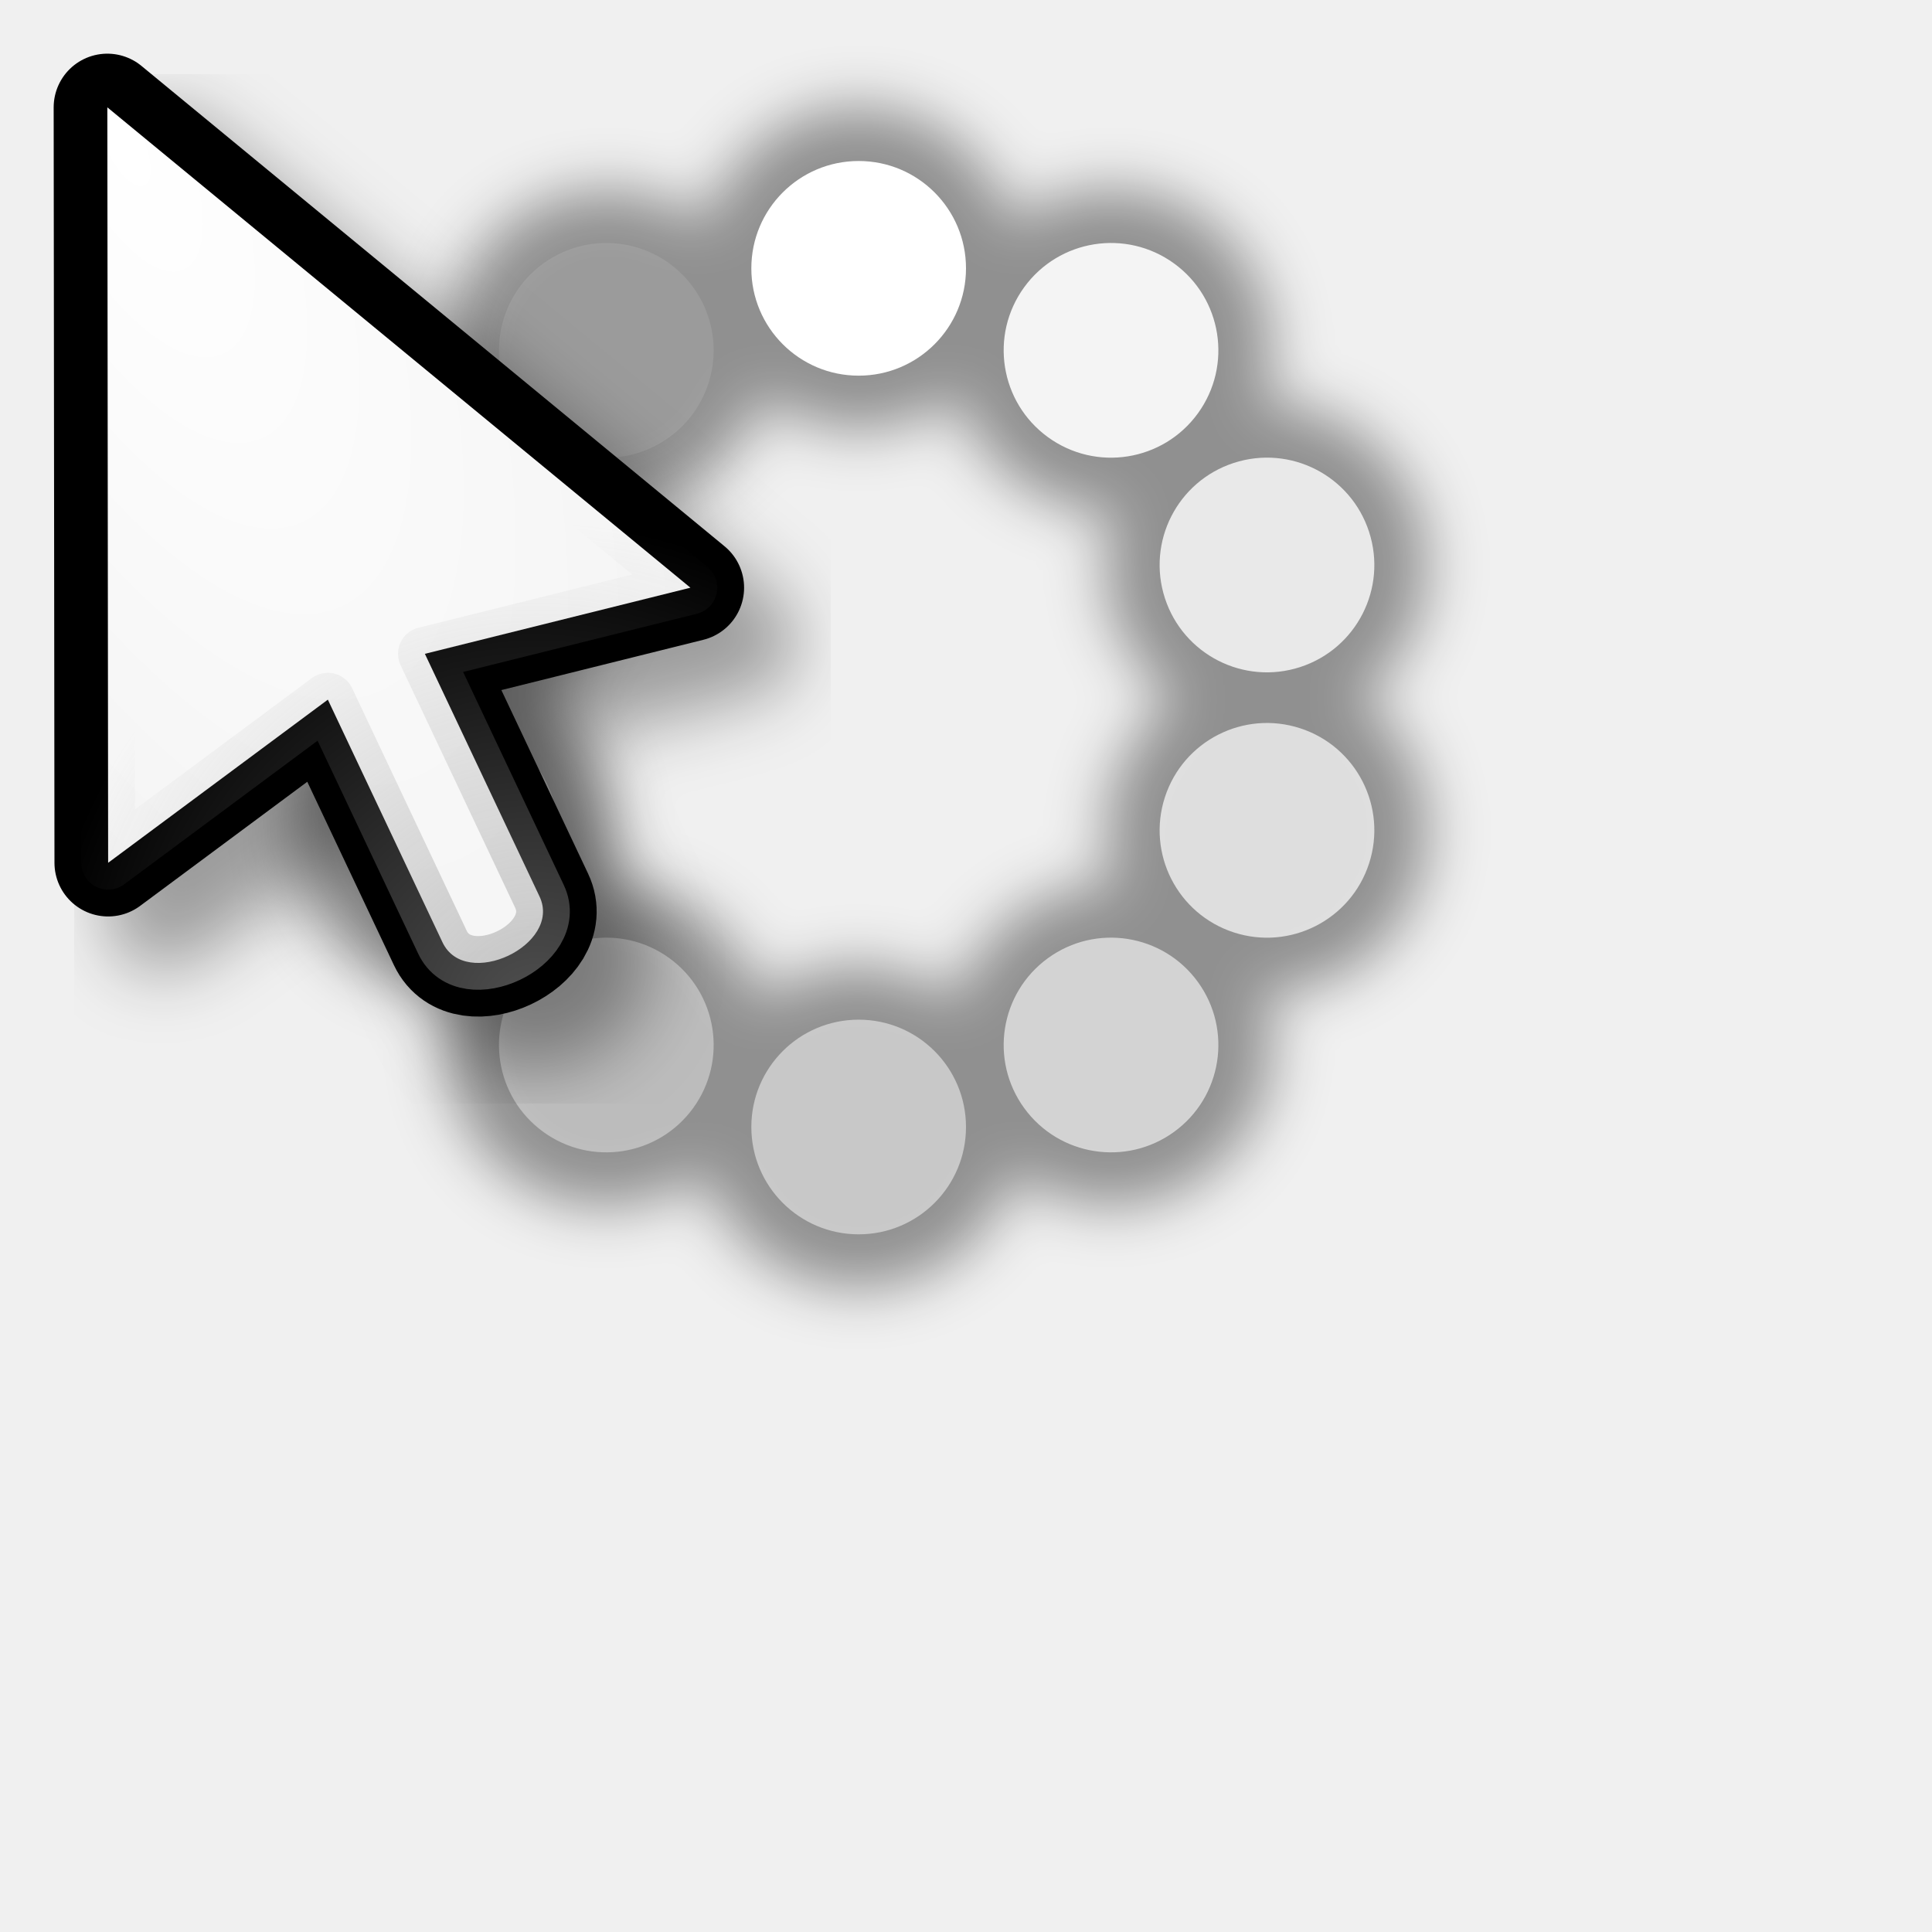
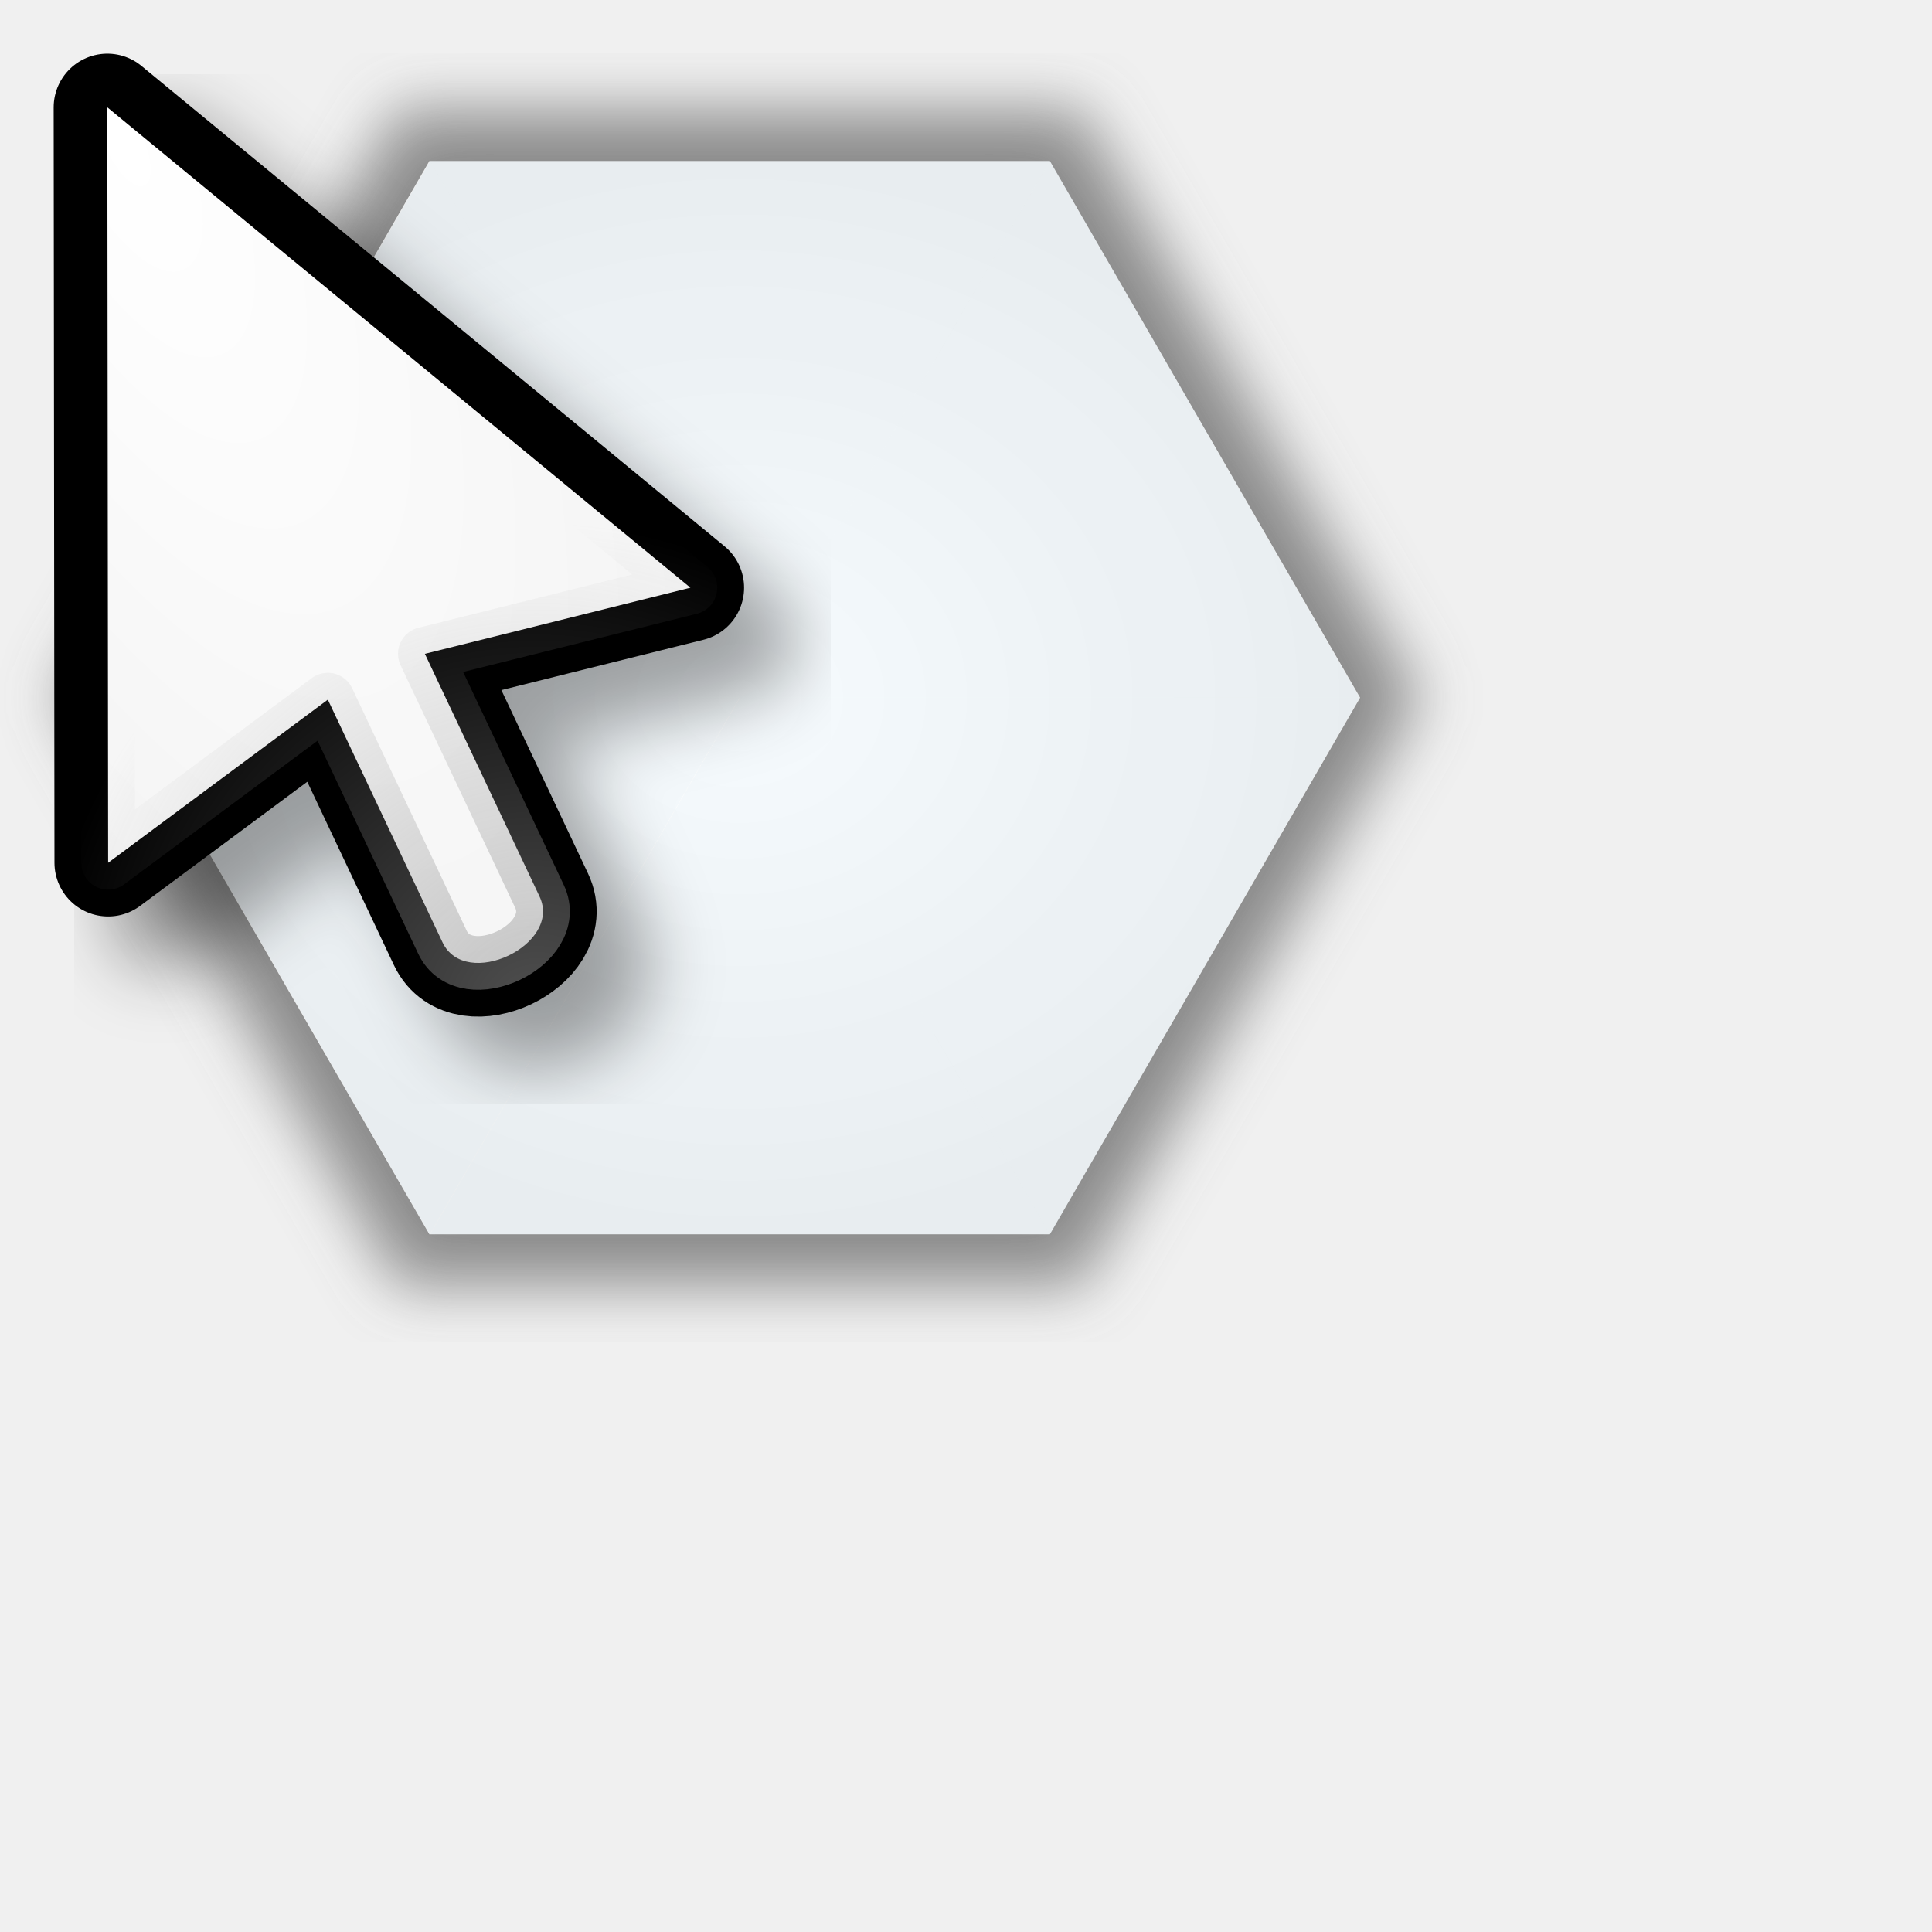
<svg xmlns="http://www.w3.org/2000/svg" xmlns:xlink="http://www.w3.org/1999/xlink" version="1.0" width="36" height="36" id="svg3315">
  <defs id="defs3317">
+     <linearGradient id="linearGradient27505">
+       <stop style="stop-color:#ffffff;stop-opacity:1;" offset="0" id="stop27507" />
+       <stop style="stop-color:#f0f0f0;stop-opacity:1;" offset="1" id="stop27509" />
+     </linearGradient>
    <linearGradient id="linearGradient8348">
      <stop style="stop-color:#ccdcdc;stop-opacity:0;" offset="0" id="stop8350" />
      <stop id="stop8358" offset="0.625" style="stop-color:#ffffff;stop-opacity:1;" />
      <stop id="stop8356" offset="0.781" style="stop-color:#ffffff;stop-opacity:0.196;" />
      <stop style="stop-color:#ffffff;stop-opacity:1;" offset="1" id="stop8352" />
    </linearGradient>
    <linearGradient id="linearGradient4818">
      <stop style="stop-color:#ff6700;stop-opacity:1;" offset="0" id="stop4820" />
      <stop style="stop-color:#69b6ff;stop-opacity:0;" offset="1" id="stop4822" />
    </linearGradient>
    <linearGradient id="linearGradient3815">
      <stop style="stop-color:#0000ff;stop-opacity:1;" offset="0" id="stop3817" />
      <stop style="stop-color:#0000ff;stop-opacity:0;" offset="1" id="stop3819" />
    </linearGradient>
    <linearGradient id="linearGradient3801">
      <stop style="stop-color:#00ff00;stop-opacity:1;" offset="0" id="stop3803" />
      <stop style="stop-color:#00ff00;stop-opacity:0;" offset="1" id="stop3805" />
    </linearGradient>
    <linearGradient id="linearGradient3787">
      <stop style="stop-color:#00ff00;stop-opacity:1;" offset="0" id="stop3789" />
      <stop style="stop-color:#ff0000;stop-opacity:0;" offset="1" id="stop3791" />
    </linearGradient>
    <linearGradient id="linearGradient3779">
      <stop style="stop-color:#000000;stop-opacity:1;" offset="0" id="stop3781" />
      <stop style="stop-color:#323232;stop-opacity:1;" offset="1" id="stop3783" />
    </linearGradient>
    <linearGradient id="linearGradient3772">
      <stop style="stop-color:#323232;stop-opacity:1;" offset="0" id="stop3774" />
      <stop style="stop-color:#000000;stop-opacity:1;" offset="1" id="stop3776" />
    </linearGradient>
    <radialGradient xlink:href="#linearGradient3772" id="radialGradient3778" cx="1.366" cy="0.773" fx="1.366" fy="0.773" r="4.674" gradientUnits="userSpaceOnUse" />
    <linearGradient xlink:href="#linearGradient3779" id="linearGradient3785" x1="22" y1="22" x2="3" y2="3" gradientUnits="userSpaceOnUse" />
    <filter id="filter3982" color-interpolation-filters="sRGB">
      <feGaussianBlur stdDeviation="0.54" id="feGaussianBlur3984" />
    </filter>
-     <radialGradient xlink:href="#linearGradient4458-7-3-61" id="radialGradient3300" gradientUnits="userSpaceOnUse" gradientTransform="matrix(-0.9076119,0.4198102,-1.270628,-2.747044,81.32816,53.96794)" cx="46.2" cy="27.07" fx="46.2" fy="27.07" r="4.13" />
-     <linearGradient id="linearGradient4458-7-3-61">
-       <stop style="stop-color:#323232;stop-opacity:1;" offset="0" id="stop4460-0-1-94" />
-       <stop style="stop-color:#000000;stop-opacity:1;" offset="1" id="stop4462-7-4-6" />
-     </linearGradient>
-     <radialGradient xlink:href="#linearGradient4846-9-9-34" id="radialGradient3297" gradientUnits="userSpaceOnUse" gradientTransform="matrix(0.8377957,-0.3875172,0.6297153,1.361418,-32.42861,-2.762413)" cx="36" cy="23.375" fx="36" fy="23.375" r="6.5" />
-     <linearGradient id="linearGradient4846-9-9-34">
-       <stop style="stop-color:#999999;stop-opacity:0.196;" offset="0" id="stop4848-4-9-7" />
-       <stop id="stop4854-7-0-5" offset="0.5" style="stop-color:#999999;stop-opacity:0;" />
-       <stop style="stop-color:#999999;stop-opacity:0.196;" offset="1" id="stop4856-0-6-5" />
-     </linearGradient>
-     <radialGradient r="6.5" fy="23.375" fx="36" cy="23.375" cx="36" gradientTransform="matrix(0.8377957,-0.3875172,0.6297153,1.361418,-32.42861,-2.762413)" gradientUnits="userSpaceOnUse" id="radialGradient5025" xlink:href="#linearGradient4846-9-9-34" />
-     <radialGradient r="6.5" fy="23.375" fx="36" cy="23.375" cx="36" gradientTransform="matrix(0.8377957,-0.3875172,0.6297153,1.361418,-35.42861,-4.762414)" gradientUnits="userSpaceOnUse" id="radialGradient3297-818" xlink:href="#linearGradient4846-9-9-34-642" />
-     <linearGradient id="linearGradient4846-9-9-34-642">
-       <stop id="stop4420" offset="0" style="stop-color:#787878;stop-opacity:0.059;" />
-       <stop style="stop-color:#787878;stop-opacity:0.255;" offset="0.5" id="stop4422" />
-       <stop id="stop4424" offset="1" style="stop-color:#969696;stop-opacity:0.157;" />
-     </linearGradient>
-     <linearGradient xlink:href="#linearGradient5966" id="linearGradient5972" x1="2" y1="-3" x2="10" y2="14" gradientUnits="userSpaceOnUse" />
-     <linearGradient id="linearGradient5966">
-       <stop style="stop-color:#ffffff;stop-opacity:1;" offset="0" id="stop5968" />
-       <stop style="stop-color:#d7d7d7;stop-opacity:1;" offset="1" id="stop5970" />
-     </linearGradient>
-     <radialGradient xlink:href="#linearGradient4458-7-6-5" id="radialGradient6065" gradientUnits="userSpaceOnUse" gradientTransform="matrix(-1.426794,0.6582382,-2.079424,-4.507351,124.2089,88.60451)" cx="46.2" cy="27.07" fx="46.2" fy="27.07" r="4.13" />
-     <linearGradient id="linearGradient4458-7-6-5">
-       <stop style="stop-color:#ffffff;stop-opacity:1;" offset="0" id="stop4460-0-1-1" />
-       <stop style="stop-color:#d7d7d7;stop-opacity:1;" offset="1" id="stop4462-7-8-6" />
-     </linearGradient>
-     <radialGradient xlink:href="#linearGradient4458-7-6-5-4" id="radialGradient6065-1" gradientUnits="userSpaceOnUse" gradientTransform="matrix(-1.426794,0.6582382,-2.079424,-4.507351,124.2089,88.60451)" cx="46.2" cy="27.07" fx="46.2" fy="27.07" r="4.13" />
-     <linearGradient id="linearGradient4458-7-6-5-4">
-       <stop style="stop-color:#ffffff;stop-opacity:1;" offset="0" id="stop4460-0-1-1-3" />
-       <stop style="stop-color:#d7d7d7;stop-opacity:1;" offset="1" id="stop4462-7-8-6-6" />
-     </linearGradient>
-     <radialGradient xlink:href="#linearGradient4458-7-6-5-44" id="radialGradient6065-15" gradientUnits="userSpaceOnUse" gradientTransform="matrix(-1.426794,0.6582382,-2.079424,-4.507351,124.2089,88.60451)" cx="46.2" cy="27.07" fx="46.2" fy="27.07" r="4.13" />
-     <linearGradient id="linearGradient4458-7-6-5-44">
-       <stop style="stop-color:#ffffff;stop-opacity:1;" offset="0" id="stop4460-0-1-1-9" />
-       <stop style="stop-color:#d7d7d7;stop-opacity:1;" offset="1" id="stop4462-7-8-6-7" />
-     </linearGradient>
-     <linearGradient xlink:href="#linearGradient4111" id="linearGradient4117" x1="4" y1="2" x2="2" y2="-3" gradientUnits="userSpaceOnUse" />
-     <linearGradient id="linearGradient4111">
-       <stop style="stop-color:#a5a5a5;stop-opacity:1;" offset="0" id="stop4113" />
-       <stop style="stop-color:#ffffff;stop-opacity:1;" offset="1" id="stop4115" />
-     </linearGradient>
-     <linearGradient y2="-3" x2="2" y1="2" x1="4" gradientUnits="userSpaceOnUse" id="linearGradient11375" xlink:href="#linearGradient4111" />
-     <radialGradient xlink:href="#linearGradient4458-7-6-5-7" id="radialGradient6065-5" gradientUnits="userSpaceOnUse" gradientTransform="matrix(-1.426794,0.6582382,-2.079424,-4.507351,124.2089,88.60451)" cx="46.2" cy="27.07" fx="46.2" fy="27.07" r="4.13" />
-     <linearGradient id="linearGradient4458-7-6-5-7">
-       <stop style="stop-color:#ffffff;stop-opacity:1;" offset="0" id="stop4460-0-1-1-34" />
-       <stop style="stop-color:#d7d7d7;stop-opacity:1;" offset="1" id="stop4462-7-8-6-3" />
-     </linearGradient>
-     <linearGradient xlink:href="#linearGradient4111-1" id="linearGradient4117-1" x1="4" y1="2" x2="2" y2="-3" gradientUnits="userSpaceOnUse" />
-     <linearGradient id="linearGradient4111-1">
-       <stop style="stop-color:#878787;stop-opacity:1;" offset="0" id="stop4113-4" />
-       <stop style="stop-color:#ffffff;stop-opacity:1;" offset="1" id="stop4115-0" />
-     </linearGradient>
-     <linearGradient y2="-3" x2="2" y1="2" x1="4" gradientUnits="userSpaceOnUse" id="linearGradient9307" xlink:href="#linearGradient4111-1" />
-     <radialGradient xlink:href="#linearGradient4458-7-6-5-5" id="radialGradient6065-9" gradientUnits="userSpaceOnUse" gradientTransform="matrix(-1.426794,0.6582382,-2.079424,-4.507351,124.2089,88.60451)" cx="46.2" cy="27.07" fx="46.2" fy="27.07" r="4.13" />
-     <linearGradient id="linearGradient4458-7-6-5-5">
-       <stop style="stop-color:#ffffff;stop-opacity:1;" offset="0" id="stop4460-0-1-1-6" />
-       <stop style="stop-color:#d7d7d7;stop-opacity:1;" offset="1" id="stop4462-7-8-6-36" />
-     </linearGradient>
-     <radialGradient xlink:href="#linearGradient4277" id="radialGradient4283" cx="1.252" cy="-6.678" fx="1.252" fy="-6.678" r="5.497" gradientTransform="matrix(0.7276783,0,0,0.7276784,1.089287,1.859238)" gradientUnits="userSpaceOnUse" />
-     <linearGradient id="linearGradient4277">
-       <stop style="stop-color:#ffffff;stop-opacity:0.196;" offset="0" id="stop4279" />
-       <stop style="stop-color:#ffffff;stop-opacity:0;" offset="1" id="stop4281" />
-     </linearGradient>
-     <radialGradient xlink:href="#linearGradient4277" id="radialGradient4287" gradientUnits="userSpaceOnUse" gradientTransform="matrix(0.7276783,0,0,0.7276784,1.089287,1.859238)" cx="1.264" cy="12.998" fx="1.264" fy="12.998" r="5.497" />
-     <linearGradient id="linearGradient10980">
-       <stop style="stop-color:#ffffff;stop-opacity:0.196;" offset="0" id="stop10982" />
-       <stop style="stop-color:#ffffff;stop-opacity:0;" offset="1" id="stop10984" />
-     </linearGradient>
-     <radialGradient xlink:href="#linearGradient4277" id="radialGradient4291" gradientUnits="userSpaceOnUse" gradientTransform="matrix(0.7276783,0,0,0.7276784,1.089287,1.859237)" cx="14.985" cy="6.655" fx="14.985" fy="6.655" r="5.497" />
-     <linearGradient id="linearGradient10987">
-       <stop style="stop-color:#ffffff;stop-opacity:0.196;" offset="0" id="stop10989" />
-       <stop style="stop-color:#ffffff;stop-opacity:0;" offset="1" id="stop10991" />
-     </linearGradient>
-     <radialGradient r="5.497" fy="6.655" fx="14.985" cy="6.655" cx="14.985" gradientTransform="matrix(0.7276783,0,0,0.7276784,1.089287,1.859237)" gradientUnits="userSpaceOnUse" id="radialGradient11002" xlink:href="#linearGradient4277" />
-     <radialGradient xlink:href="#linearGradient4458-7-6-5-0" id="radialGradient6065-7" gradientUnits="userSpaceOnUse" gradientTransform="matrix(-1.426794,0.6582382,-2.079424,-4.507351,124.2089,88.60451)" cx="46.2" cy="27.07" fx="46.2" fy="27.07" r="4.13" />
-     <linearGradient id="linearGradient4458-7-6-5-0">
-       <stop style="stop-color:#ffffff;stop-opacity:1;" offset="0" id="stop4460-0-1-1-1" />
-       <stop style="stop-color:#d7d7d7;stop-opacity:1;" offset="1" id="stop4462-7-8-6-1" />
-     </linearGradient>
-     <radialGradient xlink:href="#linearGradient4277-7" id="radialGradient4283-2" cx="1.252" cy="-6.678" fx="1.252" fy="-6.678" r="5.497" gradientTransform="matrix(0.7276783,0,0,0.7276784,1.089287,1.859238)" gradientUnits="userSpaceOnUse" />
-     <linearGradient id="linearGradient4277-7">
-       <stop style="stop-color:#ffffff;stop-opacity:0.196;" offset="0" id="stop4279-2" />
-       <stop style="stop-color:#ffffff;stop-opacity:0;" offset="1" id="stop4281-0" />
-     </linearGradient>
-     <radialGradient xlink:href="#linearGradient4277-7" id="radialGradient4287-1" gradientUnits="userSpaceOnUse" gradientTransform="matrix(0.7276783,0,0,0.7276784,1.089287,1.859238)" cx="1.264" cy="12.998" fx="1.264" fy="12.998" r="5.497" />
-     <linearGradient id="linearGradient21841">
-       <stop style="stop-color:#ffffff;stop-opacity:0.196;" offset="0" id="stop21843" />
-       <stop style="stop-color:#ffffff;stop-opacity:0;" offset="1" id="stop21845" />
-     </linearGradient>
-     <radialGradient xlink:href="#linearGradient4277-7" id="radialGradient4291-8" gradientUnits="userSpaceOnUse" gradientTransform="matrix(0.7276783,0,0,0.7276784,1.089287,1.859237)" cx="14.985" cy="6.655" fx="14.985" fy="6.655" r="5.497" />
-     <linearGradient id="linearGradient21848">
-       <stop style="stop-color:#ffffff;stop-opacity:0.196;" offset="0" id="stop21850" />
-       <stop style="stop-color:#ffffff;stop-opacity:0;" offset="1" id="stop21852" />
-     </linearGradient>
-     <radialGradient r="5.497" fy="6.655" fx="14.985" cy="6.655" cx="14.985" gradientTransform="matrix(0.7276783,0,0,0.7276784,1.089287,1.859237)" gradientUnits="userSpaceOnUse" id="radialGradient21863" xlink:href="#linearGradient4277-7" />
-     <radialGradient xlink:href="#linearGradient4458-7-6-5-3" id="radialGradient6065-4" gradientUnits="userSpaceOnUse" gradientTransform="matrix(-1.426794,0.6582382,-2.079424,-4.507351,124.2089,88.60451)" cx="46.2" cy="27.07" fx="46.2" fy="27.07" r="4.13" />
-     <linearGradient id="linearGradient4458-7-6-5-3">
-       <stop style="stop-color:#ffffff;stop-opacity:1;" offset="0" id="stop4460-0-1-1-18" />
-       <stop style="stop-color:#d7d7d7;stop-opacity:1;" offset="1" id="stop4462-7-8-6-2" />
-     </linearGradient>
-     <radialGradient r="4.13" fy="27.07" fx="46.2" cy="27.07" cx="46.2" gradientTransform="matrix(-1.426794,0.6582382,-2.079424,-4.507351,124.2089,88.60451)" gradientUnits="userSpaceOnUse" id="radialGradient9947" xlink:href="#linearGradient4458-7-6-5-3" />
-     <radialGradient xlink:href="#linearGradient4458-7-6-5-9" id="radialGradient6065-59" gradientUnits="userSpaceOnUse" gradientTransform="matrix(-1.426794,0.6582382,-2.079424,-4.507351,124.2089,88.60451)" cx="46.2" cy="27.07" fx="46.2" fy="27.07" r="4.13" />
-     <linearGradient id="linearGradient4458-7-6-5-9">
-       <stop style="stop-color:#ffffff;stop-opacity:1;" offset="0" id="stop4460-0-1-1-96" />
-       <stop style="stop-color:#d7d7d7;stop-opacity:1;" offset="1" id="stop4462-7-8-6-78" />
-     </linearGradient>
-     <radialGradient xlink:href="#linearGradient4458-7-6-1" id="radialGradient10895" gradientUnits="userSpaceOnUse" gradientTransform="matrix(-1.957168,0.7495109,-1.859673,-4.85609,99.0705,50.43175)" cx="34.989" cy="15.375" fx="34.989" fy="15.375" r="5" />
-     <linearGradient id="linearGradient4458-7-6-1">
-       <stop style="stop-color:#ffffff;stop-opacity:1;" offset="0" id="stop4460-0-1-3" />
-       <stop style="stop-color:#f0f0f0;stop-opacity:1;" offset="1" id="stop4462-7-8-91" />
-     </linearGradient>
-     <linearGradient xlink:href="#linearGradient9327-6" id="linearGradient10892" gradientUnits="userSpaceOnUse" gradientTransform="matrix(0.9338635,-0.3576296,0.3576296,0.9338635,-34.96836,3.303123)" x1="35" y1="30" x2="35" y2="12.004" />
-     <linearGradient id="linearGradient9327-6">
-       <stop style="stop-color:#969696;stop-opacity:0.569;" offset="0" id="stop9329-8" />
-       <stop style="stop-color:#969696;stop-opacity:0.196;" offset="1" id="stop9331-7" />
-     </linearGradient>
-     <linearGradient y2="12.004" x2="35" y1="30" x1="35" gradientTransform="matrix(0.9338635,-0.3576296,0.3576296,0.9338635,-34.96836,3.303123)" gradientUnits="userSpaceOnUse" id="linearGradient15550" xlink:href="#linearGradient9327-6" />
-     <radialGradient xlink:href="#linearGradient4458-7-6-95" id="radialGradient6078" gradientUnits="userSpaceOnUse" gradientTransform="matrix(-1.933308,0.8090682,-2.007446,-4.796891,99.5075,46.43775)" cx="34.989" cy="15.375" fx="34.989" fy="15.375" r="5" />
-     <linearGradient id="linearGradient4458-7-6-95">
-       <stop style="stop-color:#ffffff;stop-opacity:1;" offset="0" id="stop4460-0-1-6" />
-       <stop style="stop-color:#f0f0f0;stop-opacity:1;" offset="1" id="stop4462-7-8-44" />
-     </linearGradient>
-     <radialGradient xlink:href="#linearGradient4458-7-6-54" id="radialGradient9315" cx="34.989" cy="15.375" fx="34.989" fy="15.375" r="5" gradientTransform="matrix(-1.955863,0.75291,-1.868107,-4.852852,98.15851,49.26151)" gradientUnits="userSpaceOnUse" />
-     <linearGradient id="linearGradient4458-7-6-54">
-       <stop style="stop-color:#ffffff;stop-opacity:1;" offset="0" id="stop4460-0-1-37" />
-       <stop style="stop-color:#f0f0f0;stop-opacity:1;" offset="1" id="stop4462-7-8-93" />
-     </linearGradient>
-     <radialGradient xlink:href="#linearGradient4458-7-6-66" id="radialGradient11928" gradientUnits="userSpaceOnUse" gradientTransform="matrix(-1.901309,0.8816448,-2.187522,-4.717494,101.1563,42.6777)" cx="34.989" cy="15.375" fx="34.989" fy="15.375" r="5" />
-     <linearGradient id="linearGradient4458-7-6-66">
-       <stop style="stop-color:#ffffff;stop-opacity:1;" offset="0" id="stop4460-0-1-9" />
-       <stop style="stop-color:#f0f0f0;stop-opacity:1;" offset="1" id="stop4462-7-8-98" />
-     </linearGradient>
-     <radialGradient xlink:href="#linearGradient4458-7-6-66-9" id="radialGradient11928-2" gradientUnits="userSpaceOnUse" gradientTransform="matrix(-1.901309,0.8816448,-2.187522,-4.717494,101.1563,42.6777)" cx="34.989" cy="15.375" fx="34.989" fy="15.375" r="5" />
-     <linearGradient id="linearGradient4458-7-6-66-9">
-       <stop style="stop-color:#ffffff;stop-opacity:1;" offset="0" id="stop4460-0-1-9-7" />
-       <stop style="stop-color:#f0f0f0;stop-opacity:1;" offset="1" id="stop4462-7-8-98-0" />
-     </linearGradient>
-     <radialGradient r="5" fy="15.375" fx="34.989" cy="15.375" cx="34.989" gradientTransform="matrix(-1.901309,0.8816448,-2.187522,-4.717494,101.1563,42.6777)" gradientUnits="userSpaceOnUse" id="radialGradient12499" xlink:href="#linearGradient4458-7-6-66-9" />
-     <radialGradient xlink:href="#linearGradient4458-7-6-45" id="radialGradient9315-0" cx="34.989" cy="15.375" fx="34.989" fy="15.375" r="5" gradientTransform="matrix(-1.902012,0.8801271,-2.183756,-4.719238,101.123,42.75762)" gradientUnits="userSpaceOnUse" />
-     <linearGradient id="linearGradient4458-7-6-45">
-       <stop style="stop-color:#ffffff;stop-opacity:1;" offset="0" id="stop4460-0-1-01" />
-       <stop style="stop-color:#f0f0f0;stop-opacity:1;" offset="1" id="stop4462-7-8-10" />
-     </linearGradient>
-     <linearGradient gradientTransform="matrix(0.9075458,-0.4199532,0.4199532,0.9075458,-20.02295,0.8111985)" xlink:href="#linearGradient10014" id="linearGradient10020" x1="10" y1="28" x2="10" y2="19" gradientUnits="userSpaceOnUse" />
-     <linearGradient id="linearGradient10014">
-       <stop style="stop-color:#969696;stop-opacity:0.745;" offset="0" id="stop10016" />
-       <stop style="stop-color:#969696;stop-opacity:0;" offset="1" id="stop10018" />
-     </linearGradient>
-     <linearGradient y2="19" x2="10" y1="28" x1="10" gradientTransform="matrix(0.9075458,-0.4199532,0.4199532,0.9075458,-20.02295,0.8111985)" gradientUnits="userSpaceOnUse" id="linearGradient18704" xlink:href="#linearGradient10014" />
-     <radialGradient xlink:href="#linearGradient4264" id="radialGradient4270" cx="1" cy="4.375" fx="1" fy="4.375" r="6.452" gradientTransform="matrix(-2.2695705e-8,1.084879,-1.084879,-2.2695705e-8,5.745829,0.9151214)" gradientUnits="userSpaceOnUse" />
-     <linearGradient id="linearGradient4264">
-       <stop style="stop-color:#ffffff;stop-opacity:1;" offset="0" id="stop4266" />
-       <stop style="stop-color:#ffffff;stop-opacity:0;" offset="1" id="stop4268" />
-     </linearGradient>
-     <radialGradient gradientUnits="userSpaceOnUse" gradientTransform="matrix(-1.902012,0.8801271,-2.183756,-4.719238,101.123,43.75762)" r="5" fy="15.375" fx="34.989" cy="15.375" cx="34.989" id="radialGradient9315-0-940" xlink:href="#linearGradient4458-7-6-45-764" />
-     <linearGradient id="linearGradient4458-7-6-45-764">
-       <stop id="stop3921" offset="0" style="stop-color:#000000;stop-opacity:1;" />
-       <stop id="stop3923" offset="1" style="stop-color:#323232;stop-opacity:1;" />
-     </linearGradient>
-     <radialGradient xlink:href="#linearGradient4238" id="radialGradient4246" gradientUnits="userSpaceOnUse" gradientTransform="matrix(-2.2695701e-8,1.084879,-1.084879,-2.2695701e-8,5.745829,0.9151214)" cx="1" cy="4.375" fx="1" fy="4.375" r="6.452" />
-     <linearGradient id="linearGradient4238">
-       <stop style="stop-color:#ffffff;stop-opacity:1;" offset="0" id="stop4240" />
-       <stop style="stop-color:#ffffff;stop-opacity:0;" offset="1" id="stop4242" />
-     </linearGradient>
-     <radialGradient xlink:href="#linearGradient4274" id="radialGradient4280" cx="7.214" cy="13.28" fx="7.214" fy="13.28" r="6.452" gradientTransform="matrix(0.6250655,-1.168948,1.159345,0.6199307,-11.9051,17.20058)" gradientUnits="userSpaceOnUse" />
-     <linearGradient id="linearGradient4274">
-       <stop style="stop-color:#8c8c8c;stop-opacity:1;" offset="0" id="stop4276" />
-       <stop style="stop-color:#8c8c8c;stop-opacity:0;" offset="1" id="stop4278" />
-     </linearGradient>
-     <radialGradient r="6.452" fy="13.28" fx="7.214" cy="13.28" cx="7.214" gradientTransform="matrix(0.6250655,-1.168948,1.159345,0.6199307,-11.9051,17.20058)" gradientUnits="userSpaceOnUse" id="radialGradient12895" xlink:href="#linearGradient4274" />
-     <radialGradient xlink:href="#linearGradient4264-8" id="radialGradient4273" gradientUnits="userSpaceOnUse" gradientTransform="matrix(-2.2695705e-8,1.084879,-1.084879,-2.2695705e-8,6.745829,0.9151214)" cx="1" cy="4.375" fx="1" fy="4.375" r="6.452" />
-     <linearGradient id="linearGradient4264-8">
-       <stop style="stop-color:#ffffff;stop-opacity:1;" offset="0" id="stop4266-1" />
-       <stop style="stop-color:#ffffff;stop-opacity:0;" offset="1" id="stop4268-1" />
-     </linearGradient>
-     <radialGradient xlink:href="#linearGradient4458-7-6-45-764-1" id="radialGradient4275" gradientUnits="userSpaceOnUse" gradientTransform="matrix(-1.902012,0.8801271,-2.183756,-4.719238,102.123,43.75762)" cx="34.989" cy="15.375" fx="34.989" fy="15.375" r="5" />
-     <linearGradient id="linearGradient4458-7-6-45-764-1">
-       <stop id="stop3921-8" offset="0" style="stop-color:#000000;stop-opacity:1;" />
-       <stop id="stop3923-6" offset="1" style="stop-color:#323232;stop-opacity:1;" />
-     </linearGradient>
-     <radialGradient xlink:href="#linearGradient4238-3" id="radialGradient4277" gradientUnits="userSpaceOnUse" gradientTransform="matrix(-2.2695701e-8,1.084879,-1.084879,-2.2695701e-8,6.745829,0.9151212)" cx="1" cy="4.375" fx="1" fy="4.375" r="6.452" />
-     <linearGradient id="linearGradient4238-3">
-       <stop style="stop-color:#ffffff;stop-opacity:1;" offset="0" id="stop4240-4" />
-       <stop style="stop-color:#ffffff;stop-opacity:0;" offset="1" id="stop4242-4" />
-     </linearGradient>
-     <radialGradient xlink:href="#linearGradient4274-6" id="radialGradient4279" gradientUnits="userSpaceOnUse" gradientTransform="matrix(0.6250655,-1.168948,1.159345,0.6199307,-10.9051,17.20058)" cx="7.214" cy="13.28" fx="7.214" fy="13.28" r="6.452" />
-     <linearGradient id="linearGradient4274-6">
-       <stop style="stop-color:#8c8c8c;stop-opacity:1;" offset="0" id="stop4276-4" />
-       <stop style="stop-color:#8c8c8c;stop-opacity:0;" offset="1" id="stop4278-4" />
-     </linearGradient>
-     <radialGradient xlink:href="#linearGradient4264-7" id="radialGradient4370" gradientUnits="userSpaceOnUse" gradientTransform="matrix(-2.2695705e-8,1.084879,-1.084879,-2.2695705e-8,9.745829,2.915122)" cx="1" cy="4.375" fx="1" fy="4.375" r="6.452" />
-     <linearGradient id="linearGradient4264-7">
-       <stop style="stop-color:#ffffff;stop-opacity:1;" offset="0" id="stop4266-8" />
-       <stop style="stop-color:#ffffff;stop-opacity:0;" offset="1" id="stop4268-5" />
-     </linearGradient>
-     <radialGradient xlink:href="#linearGradient4458-7-6-45-764-6" id="radialGradient4365" gradientUnits="userSpaceOnUse" gradientTransform="matrix(-1.902012,0.8801271,-2.183756,-4.719238,105.123,45.75762)" cx="34.989" cy="15.375" fx="34.989" fy="15.375" r="5" />
-     <linearGradient id="linearGradient4458-7-6-45-764-6">
-       <stop id="stop3921-0" offset="0" style="stop-color:#000000;stop-opacity:1;" />
-       <stop id="stop3923-9" offset="1" style="stop-color:#323232;stop-opacity:1;" />
-     </linearGradient>
-     <radialGradient xlink:href="#linearGradient4238-1" id="radialGradient4362" gradientUnits="userSpaceOnUse" gradientTransform="matrix(-2.2695701e-8,1.084879,-1.084879,-2.2695701e-8,9.745829,2.915121)" cx="1" cy="4.375" fx="1" fy="4.375" r="6.452" />
-     <linearGradient id="linearGradient4238-1">
-       <stop style="stop-color:#ffffff;stop-opacity:1;" offset="0" id="stop4240-8" />
-       <stop style="stop-color:#ffffff;stop-opacity:0;" offset="1" id="stop4242-9" />
-     </linearGradient>
-     <radialGradient xlink:href="#linearGradient4274-5" id="radialGradient4359" gradientUnits="userSpaceOnUse" gradientTransform="matrix(0.6250655,-1.168948,1.159345,0.6199307,-7.905104,19.20058)" cx="7.214" cy="13.28" fx="7.214" fy="13.28" r="6.452" />
-     <linearGradient id="linearGradient4274-5">
-       <stop style="stop-color:#8c8c8c;stop-opacity:1;" offset="0" id="stop4276-8" />
-       <stop style="stop-color:#8c8c8c;stop-opacity:0;" offset="1" id="stop4278-3" />
-     </linearGradient>
-     <radialGradient xlink:href="#linearGradient4264-5" id="radialGradient4370-8" gradientUnits="userSpaceOnUse" gradientTransform="matrix(-2.2695705e-8,1.084879,-1.084879,-2.2695705e-8,10.74583,2.915122)" cx="1" cy="4.375" fx="1" fy="4.375" r="6.452" />
-     <linearGradient id="linearGradient4264-5">
-       <stop style="stop-color:#ffffff;stop-opacity:1;" offset="0" id="stop4266-81" />
-       <stop style="stop-color:#ffffff;stop-opacity:0;" offset="1" id="stop4268-9" />
-     </linearGradient>
-     <radialGradient xlink:href="#linearGradient4458-7-6-45-764-0" id="radialGradient4365-7" gradientUnits="userSpaceOnUse" gradientTransform="matrix(-1.902012,0.8801271,-2.183756,-4.719238,106.123,45.75762)" cx="34.989" cy="15.375" fx="34.989" fy="15.375" r="5" />
-     <linearGradient id="linearGradient4458-7-6-45-764-0">
-       <stop id="stop3921-3" offset="0" style="stop-color:#000000;stop-opacity:1;" />
-       <stop id="stop3923-3" offset="1" style="stop-color:#323232;stop-opacity:1;" />
-     </linearGradient>
-     <radialGradient xlink:href="#linearGradient4238-8" id="radialGradient4362-8" gradientUnits="userSpaceOnUse" gradientTransform="matrix(-2.2695701e-8,1.084879,-1.084879,-2.2695701e-8,10.74583,2.915121)" cx="1" cy="4.375" fx="1" fy="4.375" r="6.452" />
-     <linearGradient id="linearGradient4238-8">
-       <stop style="stop-color:#ffffff;stop-opacity:1;" offset="0" id="stop4240-3" />
-       <stop style="stop-color:#ffffff;stop-opacity:0;" offset="1" id="stop4242-3" />
-     </linearGradient>
-     <radialGradient xlink:href="#linearGradient4274-0" id="radialGradient4359-6" gradientUnits="userSpaceOnUse" gradientTransform="matrix(0.6250655,-1.168948,1.159345,0.6199307,-6.905104,19.20058)" cx="7.214" cy="13.28" fx="7.214" fy="13.28" r="6.452" />
-     <linearGradient id="linearGradient4274-0">
-       <stop style="stop-color:#8c8c8c;stop-opacity:1;" offset="0" id="stop4276-1" />
-       <stop style="stop-color:#8c8c8c;stop-opacity:0;" offset="1" id="stop4278-2" />
-     </linearGradient>
-     <radialGradient xlink:href="#linearGradient4264-9" id="radialGradient4370-9" gradientUnits="userSpaceOnUse" gradientTransform="matrix(-2.2695705e-8,1.084879,-1.084879,-2.2695705e-8,10.74583,2.915122)" cx="1" cy="4.375" fx="1" fy="4.375" r="6.452" />
-     <linearGradient id="linearGradient4264-9">
-       <stop style="stop-color:#ffffff;stop-opacity:1;" offset="0" id="stop4266-6" />
-       <stop style="stop-color:#ffffff;stop-opacity:0;" offset="1" id="stop4268-0" />
-     </linearGradient>
-     <radialGradient xlink:href="#linearGradient4458-7-6-45-764-15" id="radialGradient4365-1" gradientUnits="userSpaceOnUse" gradientTransform="matrix(-1.902012,0.8801271,-2.183756,-4.719238,106.123,45.75762)" cx="34.989" cy="15.375" fx="34.989" fy="15.375" r="5" />
-     <linearGradient id="linearGradient4458-7-6-45-764-15">
-       <stop id="stop3921-1" offset="0" style="stop-color:#000000;stop-opacity:1;" />
-       <stop id="stop3923-8" offset="1" style="stop-color:#323232;stop-opacity:1;" />
-     </linearGradient>
-     <radialGradient xlink:href="#linearGradient4238-9" id="radialGradient4362-1" gradientUnits="userSpaceOnUse" gradientTransform="matrix(-2.2695701e-8,1.084879,-1.084879,-2.2695701e-8,10.74583,2.915121)" cx="1" cy="4.375" fx="1" fy="4.375" r="6.452" />
-     <linearGradient id="linearGradient4238-9">
-       <stop style="stop-color:#ffffff;stop-opacity:1;" offset="0" id="stop4240-1" />
-       <stop style="stop-color:#ffffff;stop-opacity:0;" offset="1" id="stop4242-36" />
-     </linearGradient>
-     <radialGradient xlink:href="#linearGradient4274-3" id="radialGradient4359-8" gradientUnits="userSpaceOnUse" gradientTransform="matrix(0.6250655,-1.168948,1.159345,0.6199307,-6.905104,19.20058)" cx="7.214" cy="13.28" fx="7.214" fy="13.28" r="6.452" />
-     <linearGradient id="linearGradient4274-3">
-       <stop style="stop-color:#8c8c8c;stop-opacity:1;" offset="0" id="stop4276-5" />
-       <stop style="stop-color:#8c8c8c;stop-opacity:0;" offset="1" id="stop4278-9" />
-     </linearGradient>
-     <linearGradient id="linearGradient4458-7-6-45-9">
-       <stop style="stop-color:#ffffff;stop-opacity:1;" offset="0" id="stop4460-0-1-01-04" />
-       <stop style="stop-color:#f0f0f0;stop-opacity:1;" offset="1" id="stop4462-7-8-10-50" />
-     </linearGradient>
-     <linearGradient y2="19" x2="10" y1="28" x1="10" gradientTransform="matrix(0.9075458,-0.4199532,0.4199532,0.9075458,-19.02295,1.811198)" gradientUnits="userSpaceOnUse" id="linearGradient104754" xlink:href="#linearGradient10014-83" />
-     <linearGradient id="linearGradient10014-83">
-       <stop style="stop-color:#969696;stop-opacity:0.745;" offset="0" id="stop10016-83" />
-       <stop style="stop-color:#969696;stop-opacity:0;" offset="1" id="stop10018-2" />
-     </linearGradient>
-     <linearGradient id="linearGradient4458-7-6-45-0">
-       <stop style="stop-color:#ffffff;stop-opacity:1;" offset="0" id="stop4460-0-1-01-5" />
-       <stop style="stop-color:#f0f0f0;stop-opacity:1;" offset="1" id="stop4462-7-8-10-1" />
-     </linearGradient>
-     <radialGradient xlink:href="#linearGradient10014-9" id="radialGradient109192" cx="9.803" cy="15.591" fx="9.803" fy="15.591" r="5.952" gradientTransform="matrix(8.7376275e-8,-1.730129,1.73013,8.7376295e-8,-16.67575,36.95995)" gradientUnits="userSpaceOnUse" />
-     <linearGradient id="linearGradient10014-9">
-       <stop style="stop-color:#969696;stop-opacity:0.745;" offset="0" id="stop10016-5" />
-       <stop style="stop-color:#969696;stop-opacity:0;" offset="1" id="stop10018-21" />
-     </linearGradient>
+     <filter id="filter27501">
+       <feGaussianBlur stdDeviation="0.539" id="feGaussianBlur27503" />
+     </filter>
+     <radialGradient xlink:href="#linearGradient27505" id="radialGradient27511" cx="13.781" cy="13" fx="13.781" fy="13" r="11.562" gradientTransform="matrix(1,0,0,0.8648649,0,1.756757)" gradientUnits="userSpaceOnUse" />
+     <radialGradient xlink:href="#linearGradient27505" id="radialGradient27525" gradientUnits="userSpaceOnUse" gradientTransform="matrix(-1,0,0,-0.8648649,27.5625,24.24324)" cx="13.781" cy="13" fx="13.781" fy="13" r="11.562" />
    <filter color-interpolation-filters="sRGB" id="filter125846" x="-0.148" width="1.296" y="-0.101" height="1.202">
      <feGaussianBlur stdDeviation="0.67" id="feGaussianBlur125848" />
    </filter>
    <radialGradient xlink:href="#linearGradient4458-7-6-51" id="radialGradient9315-9" cx="34.989" cy="15.182" fx="34.989" fy="15.182" r="5" gradientTransform="matrix(-1.894902,0.8953305,-2.221478,-4.701599,102.3409,42.71473)" gradientUnits="userSpaceOnUse" />
    <linearGradient id="linearGradient4458-7-6-51">
      <stop style="stop-color:#ffffff;stop-opacity:1;" offset="0" id="stop4460-0-1-05" />
      <stop style="stop-color:#f0f0f0;stop-opacity:1;" offset="1" id="stop4462-7-8-14" />
    </linearGradient>
    <radialGradient xlink:href="#linearGradient11819" id="radialGradient125334" gradientUnits="userSpaceOnUse" gradientTransform="matrix(1.368049,0.3745334,-0.3745334,1.368049,-6.765578,-21.86814)" cx="19" cy="24.627" fx="19" fy="24.627" r="6.5" />
    <linearGradient id="linearGradient11819">
      <stop id="stop11821" offset="0" style="stop-color:#969696;stop-opacity:0.745;" />
      <stop id="stop11823" offset="1" style="stop-color:#969696;stop-opacity:0;" />
    </linearGradient>
-     <radialGradient r="6.5" fy="24.627" fx="19" cy="24.627" cx="19" gradientTransform="matrix(1.368049,0.3745334,-0.3745334,1.368049,-6.765578,-21.86814)" gradientUnits="userSpaceOnUse" id="radialGradient125903" xlink:href="#linearGradient11819" />
+     <radialGradient r="6.5" fy="24.627" fx="19" cy="24.627" cx="19" gradientTransform="matrix(1.368049,0.3745334,-0.3745334,1.368049,-6.765578,-21.86814)" gradientUnits="userSpaceOnUse" id="radialGradient32390" xlink:href="#linearGradient11819" />
  </defs>
-   <g id="g3879" transform="translate(23,3)">
+   <g id="g3879" transform="translate(27.1282,-41.72782)">
    <path style="opacity:0.4;fill:#000000;fill-opacity:1;fill-rule:nonzero;stroke:none;filter:url(#filter3982)" d="M 12,1 C 10.643,1 9.527,1.92 9.156,3.156 8.397,2.564 7.36,2.368 6.375,2.688 4.799,3.199 3.926,4.893 4.438,6.469 4.445,6.491 4.461,6.509 4.469,6.531 3.517,6.509 2.571,6.922 1.969,7.75 0.995,9.09 1.285,10.995 2.625,11.969 2.644,11.983 2.668,11.987 2.688,12 c -0.786,0.541 -1.281,1.442 -1.281,2.469 0,1.657 1.343,3 3,3 0.022,0 0.041,4.53e-4 0.062,0 -0.316,0.899 -0.196,1.952 0.406,2.781 0.974,1.34 2.847,1.63 4.188,0.656 0.025,-0.018 0.038,-0.044 0.062,-0.062 0.272,0.913 0.962,1.683 1.938,2 1.576,0.512 3.269,-0.33 3.781,-1.906 0.01,-0.032 0.022,-0.062 0.031,-0.094 0.757,0.58 1.774,0.786 2.75,0.469 1.576,-0.512 2.449,-2.205 1.938,-3.781 -0.007,-0.022 -0.024,-0.04 -0.031,-0.062 0.952,0.022 1.898,-0.39 2.5,-1.219 C 23.005,14.91 22.715,13.005 21.375,12.031 21.356,12.017 21.332,12.014 21.312,12 c 0.778,-0.542 1.281,-1.449 1.281,-2.469 0,-1.657 -1.343,-3 -3,-3 -0.022,0 -0.041,-4.527e-4 -0.062,0 C 19.847,5.633 19.727,4.579 19.125,3.75 18.516,2.912 17.556,2.498 16.594,2.531 16.016,2.551 15.44,2.729 14.938,3.094 14.906,3.116 14.874,3.133 14.844,3.156 14.473,1.92 13.357,1 12,1 z M 10.188,6.375 C 10.692,6.761 11.315,7 12,7 c 0.693,0 1.336,-0.23 1.844,-0.625 0.095,0.313 0.235,0.627 0.438,0.906 0.602,0.829 1.548,1.273 2.5,1.25 -0.114,0.316 -0.188,0.644 -0.188,1 0,1.036 0.514,1.961 1.312,2.5 -0.266,0.186 -0.517,0.41 -0.719,0.688 -0.609,0.838 -0.735,1.876 -0.406,2.781 -0.33,-0.006 -0.668,0.017 -1,0.125 -0.975,0.317 -1.697,1.087 -1.969,2 -0.258,-0.196 -0.549,-0.363 -0.875,-0.469 -0.985,-0.32 -2.022,-0.124 -2.781,0.469 -0.095,-0.313 -0.235,-0.627 -0.438,-0.906 -0.602,-0.829 -1.548,-1.273 -2.5,-1.25 0.114,-0.316 0.188,-0.644 0.188,-1 C 7.406,13.433 6.861,12.539 6.062,12 6.343,11.808 6.602,11.571 6.812,11.281 7.421,10.443 7.547,9.405 7.219,8.5 c 0.33,0.006 0.668,-0.017 1,-0.125 0.975,-0.317 1.697,-1.087 1.969,-2 z" transform="translate(-19,-2)" id="path3927" />
    <path d="m -8,2 c 0,1.105 -0.895,2 -2,2 -1.105,0 -2,-0.895 -2,-2 0,-1.105 0.895,-2 2,-2 1.105,0 2,0.895 2,2 z" id="path3099" style="fill:#ffffff;fill-opacity:1;fill-rule:nonzero;stroke:none" transform="translate(3,0)" />
    <path transform="matrix(0.809017,-0.5877853,0.5877853,0.809017,-4.787683,-3.968023)" style="opacity:0.1;fill:#ffffff;fill-opacity:1;fill-rule:nonzero;stroke:none" id="path3956" d="m -8,2 c 0,1.105 -0.895,2 -2,2 -1.105,0 -2,-0.895 -2,-2 0,-1.105 0.895,-2 2,-2 1.105,0 2,0.895 2,2 z" />
    <path d="m -8,2 c 0,1.105 -0.895,2 -2,2 -1.105,0 -2,-0.895 -2,-2 0,-1.105 0.895,-2 2,-2 1.105,0 2,0.895 2,2 z" id="path3958" style="opacity:0.2;fill:#ffffff;fill-opacity:1;fill-rule:nonzero;stroke:none" transform="matrix(0.309017,-0.9510565,0.9510565,0.309017,-13.42039,-2.600735)" />
    <path transform="matrix(-0.309017,-0.9510565,0.9510565,-0.309017,-19.60074,3.579605)" style="opacity:0.3;fill:#ffffff;fill-opacity:1;fill-rule:nonzero;stroke:none" id="path3960" d="m -8,2 c 0,1.105 -0.895,2 -2,2 -1.105,0 -2,-0.895 -2,-2 0,-1.105 0.895,-2 2,-2 1.105,0 2,0.895 2,2 z" />
    <path d="m -8,2 c 0,1.105 -0.895,2 -2,2 -1.105,0 -2,-0.895 -2,-2 0,-1.105 0.895,-2 2,-2 1.105,0 2,0.895 2,2 z" id="path3962" style="opacity:0.4;fill:#ffffff;fill-opacity:1;fill-rule:nonzero;stroke:none" transform="matrix(-0.809017,-0.5877853,0.5877853,-0.809017,-20.96802,12.21232)" />
    <path transform="matrix(-1,0,0,-1,-17,20)" style="opacity:0.5;fill:#ffffff;fill-opacity:1;fill-rule:nonzero;stroke:none" id="path3964" d="m -8,2 c 0,1.105 -0.895,2 -2,2 -1.105,0 -2,-0.895 -2,-2 0,-1.105 0.895,-2 2,-2 1.105,0 2,0.895 2,2 z" />
    <path d="m -8,2 c 0,1.105 -0.895,2 -2,2 -1.105,0 -2,-0.895 -2,-2 0,-1.105 0.895,-2 2,-2 1.105,0 2,0.895 2,2 z" id="path3966" style="opacity:0.6;fill:#ffffff;fill-opacity:1;fill-rule:nonzero;stroke:none" transform="matrix(-0.809017,0.5877853,-0.5877853,-0.809017,-9.212318,23.96802)" />
    <path transform="matrix(-0.309017,0.9510565,-0.9510565,-0.309017,-0.5796055,22.60074)" style="opacity:0.7;fill:#ffffff;fill-opacity:1;fill-rule:nonzero;stroke:none" id="path3968" d="m -8,2 c 0,1.105 -0.895,2 -2,2 -1.105,0 -2,-0.895 -2,-2 0,-1.105 0.895,-2 2,-2 1.105,0 2,0.895 2,2 z" />
    <path d="m -8,2 c 0,1.105 -0.895,2 -2,2 -1.105,0 -2,-0.895 -2,-2 0,-1.105 0.895,-2 2,-2 1.105,0 2,0.895 2,2 z" id="path3970" style="opacity:0.8;fill:#ffffff;fill-opacity:1;fill-rule:nonzero;stroke:none" transform="matrix(0.309017,0.9510565,-0.9510565,0.309017,5.600734,16.4204)" />
    <path transform="matrix(0.809017,0.5877853,-0.5877853,0.809017,6.968022,7.787684)" style="opacity:0.9;fill:#ffffff;fill-opacity:1;fill-rule:nonzero;stroke:none" id="path3972" d="m -8,2 c 0,1.105 -0.895,2 -2,2 -1.105,0 -2,-0.895 -2,-2 0,-1.105 0.895,-2 2,-2 1.105,0 2,0.895 2,2 z" />
  </g>
-   <g id="g125870">
-     <rect y="0" x="0" height="36" width="36" id="rect125850" style="opacity:0;fill:#00000f;fill-opacity:1;fill-rule:nonzero;stroke:none" />
-     <path id="path125336" d="m 3,3 0.015,14.077 4.094,-3.04 2.136,4.521 c 0.427,0.904 2.236,0.05 1.808,-0.854 L 8.917,13.183 13.865,11.951 z" style="opacity:0.35;fill:#000000;fill-opacity:1;stroke:#000000;stroke-width:2;stroke-linejoin:round;stroke-miterlimit:4;stroke-opacity:1;stroke-dasharray:none;filter:url(#filter125846)" />
-     <path style="fill:#000000;fill-opacity:1;stroke:#000000;stroke-width:2;stroke-linejoin:round;stroke-miterlimit:4;stroke-opacity:1;stroke-dasharray:none" d="m 2,2 0.015,14.077 4.094,-3.04 2.136,4.521 c 0.427,0.904 2.236,0.05 1.808,-0.854 L 7.917,12.183 12.865,10.951 z" id="path9317" />
-     <path id="path9301" d="m 2,2 0.015,14.077 4.094,-3.04 2.136,4.521 c 0.427,0.904 2.236,0.05 1.808,-0.854 L 7.917,12.183 12.865,10.951 z" style="fill:url(#radialGradient9315-9);fill-opacity:1;stroke:none" />
-     <path style="fill:none;stroke:url(#radialGradient125903);stroke-linejoin:round;stroke-opacity:0.725" d="m 2,2 0.015,14.077 4.094,-3.04 2.136,4.521 c 0.427,0.904 2.236,0.05 1.808,-0.854 L 7.917,12.183 12.865,10.951 z" id="path9504" />
+   <g id="g27513">
+     <path style="fill:#7d7d7d;fill-opacity:0.784;fill-rule:nonzero;stroke:#7d7d7d;stroke-width:2;stroke-miterlimit:4;stroke-opacity:0.784;stroke-dasharray:none;filter:url(#filter27501)" d="m 8,3 -5.781,10 5.781,10 11.562,0 5.781,-10 L 19.562,3 8,3 z" id="path25646" transform="matrix(-1,0,0,-1,27.5625,26)" />
+     <path id="path25631" d="m 19.563,23 5.781,-10 -5.781,-10 -11.562,-10e-8 -5.781,10 5.781,10 11.563,0 z" style="fill:url(#radialGradient27525);fill-opacity:1;fill-rule:nonzero;stroke:none" />
+     <path id="path25108" d="M 13.789,13 19.563,23 8.015,23 z" style="opacity:0.05;fill:#3daee9;fill-opacity:1;fill-rule:nonzero;stroke:none" />
+     <path style="opacity:0.05;fill:#3daee9;fill-opacity:1;fill-rule:nonzero;stroke:none" d="m 13.789,13 11.547,2e-6 L 19.563,23 z" id="path25113" />
+     <path id="path25115" d="M 13.789,13 19.563,3 25.336,13 z" style="opacity:0.05;fill:#3daee9;fill-opacity:1;fill-rule:nonzero;stroke:none" />
+     <path style="opacity:0.05;fill:#3daee9;fill-opacity:1;fill-rule:nonzero;stroke:none" d="m 13.789,13 -5.774,-10 11.547,0 z" id="path25117" />
+     <path id="path25119" d="M 13.789,13 2.242,13 8.015,3 z" style="opacity:0.05;fill:#3daee9;fill-opacity:1;fill-rule:nonzero;stroke:none" />
+     <path style="opacity:0.05;fill:#3daee9;fill-opacity:1;fill-rule:nonzero;stroke:none" d="m 13.781,13 -5.774,10 L 2.234,13 z" id="path25121" />
+     <g id="g125870">
+       <rect y="0" x="0" height="36" width="36" id="rect125850" style="opacity:0;fill:#00000f;fill-opacity:1;fill-rule:nonzero;stroke:none" />
+       <path id="path125336" d="m 3,3 0.015,14.077 4.094,-3.04 2.136,4.521 c 0.427,0.904 2.236,0.05 1.808,-0.854 L 8.917,13.183 13.865,11.951 z" style="opacity:0.35;fill:#000000;fill-opacity:1;stroke:#000000;stroke-width:2;stroke-linejoin:round;stroke-miterlimit:4;stroke-opacity:1;stroke-dasharray:none;filter:url(#filter125846)" />
+       <path style="fill:#000000;fill-opacity:1;stroke:#000000;stroke-width:2;stroke-linejoin:round;stroke-miterlimit:4;stroke-opacity:1;stroke-dasharray:none" d="m 2,2 0.015,14.077 4.094,-3.04 2.136,4.521 c 0.427,0.904 2.236,0.05 1.808,-0.854 L 7.917,12.183 12.865,10.951 z" id="path9317" />
+       <path id="path9301" d="m 2,2 0.015,14.077 4.094,-3.04 2.136,4.521 c 0.427,0.904 2.236,0.05 1.808,-0.854 L 7.917,12.183 12.865,10.951 z" style="fill:url(#radialGradient9315-9);fill-opacity:1;stroke:none" />
+       <path style="fill:none;stroke:url(#radialGradient32390);stroke-linejoin:round;stroke-opacity:0.725" d="m 2,2 0.015,14.077 4.094,-3.04 2.136,4.521 c 0.427,0.904 2.236,0.05 1.808,-0.854 L 7.917,12.183 12.865,10.951 z" id="path9504" />
+     </g>
  </g>
</svg>
